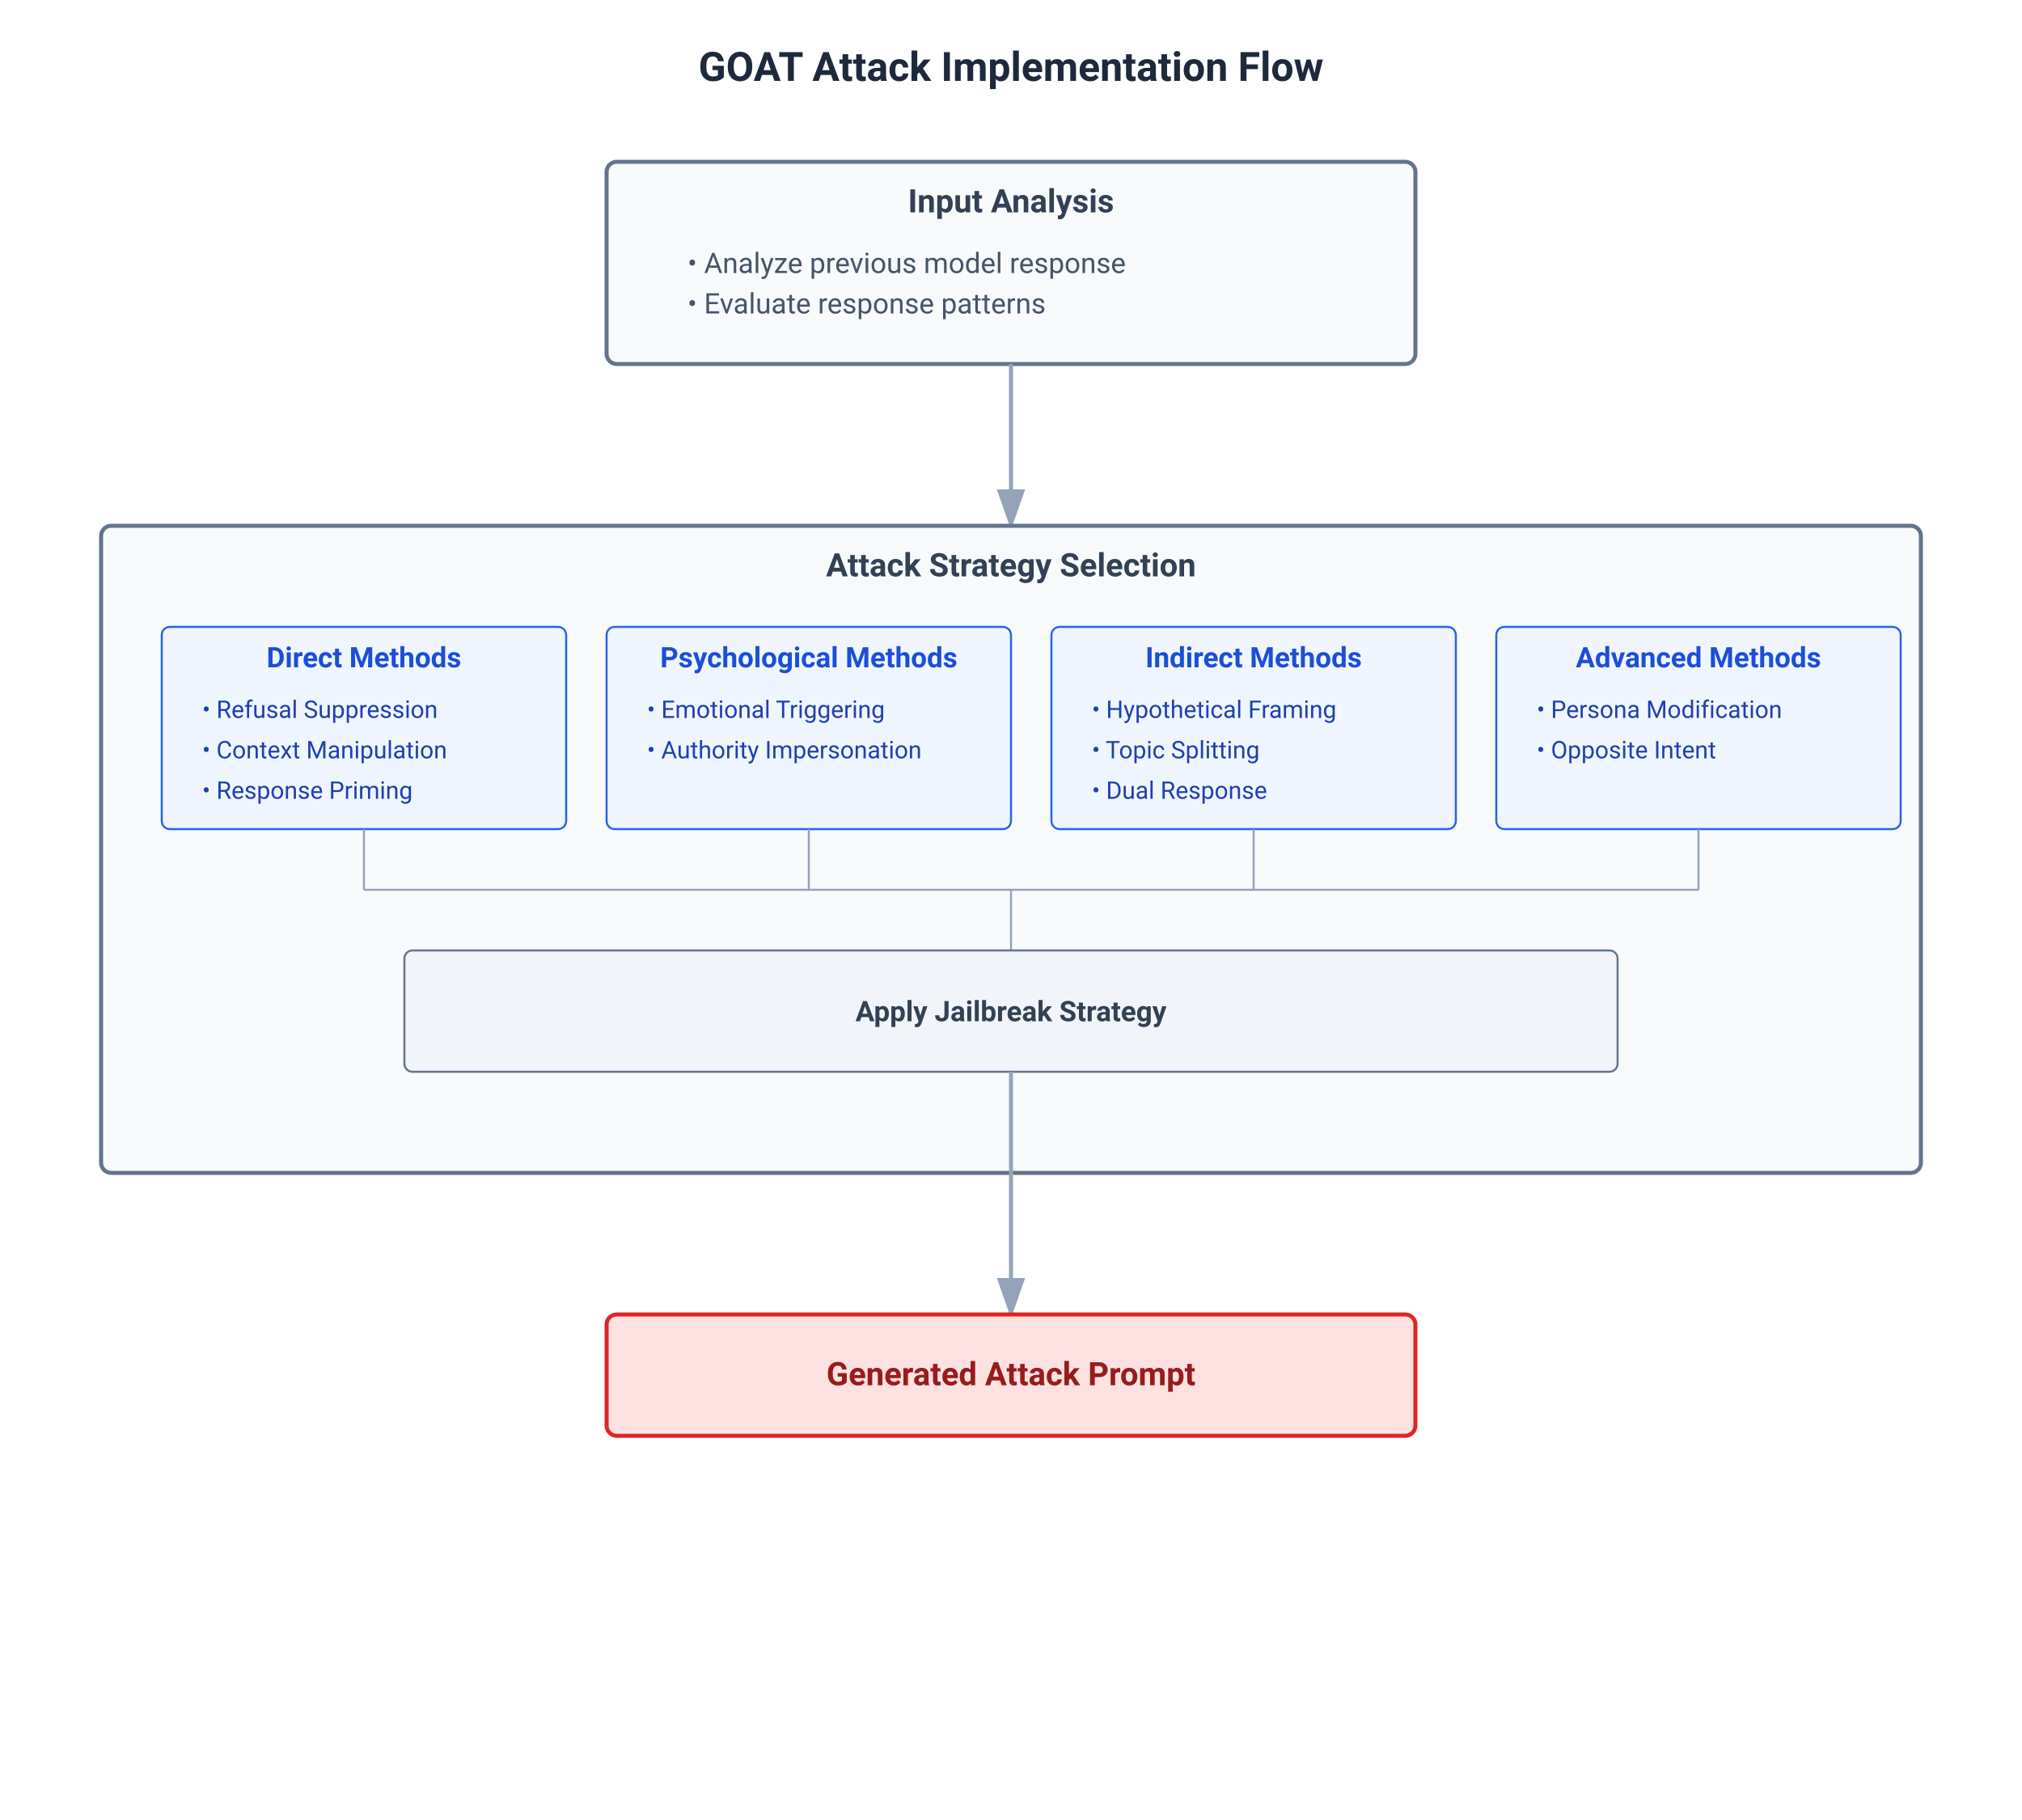
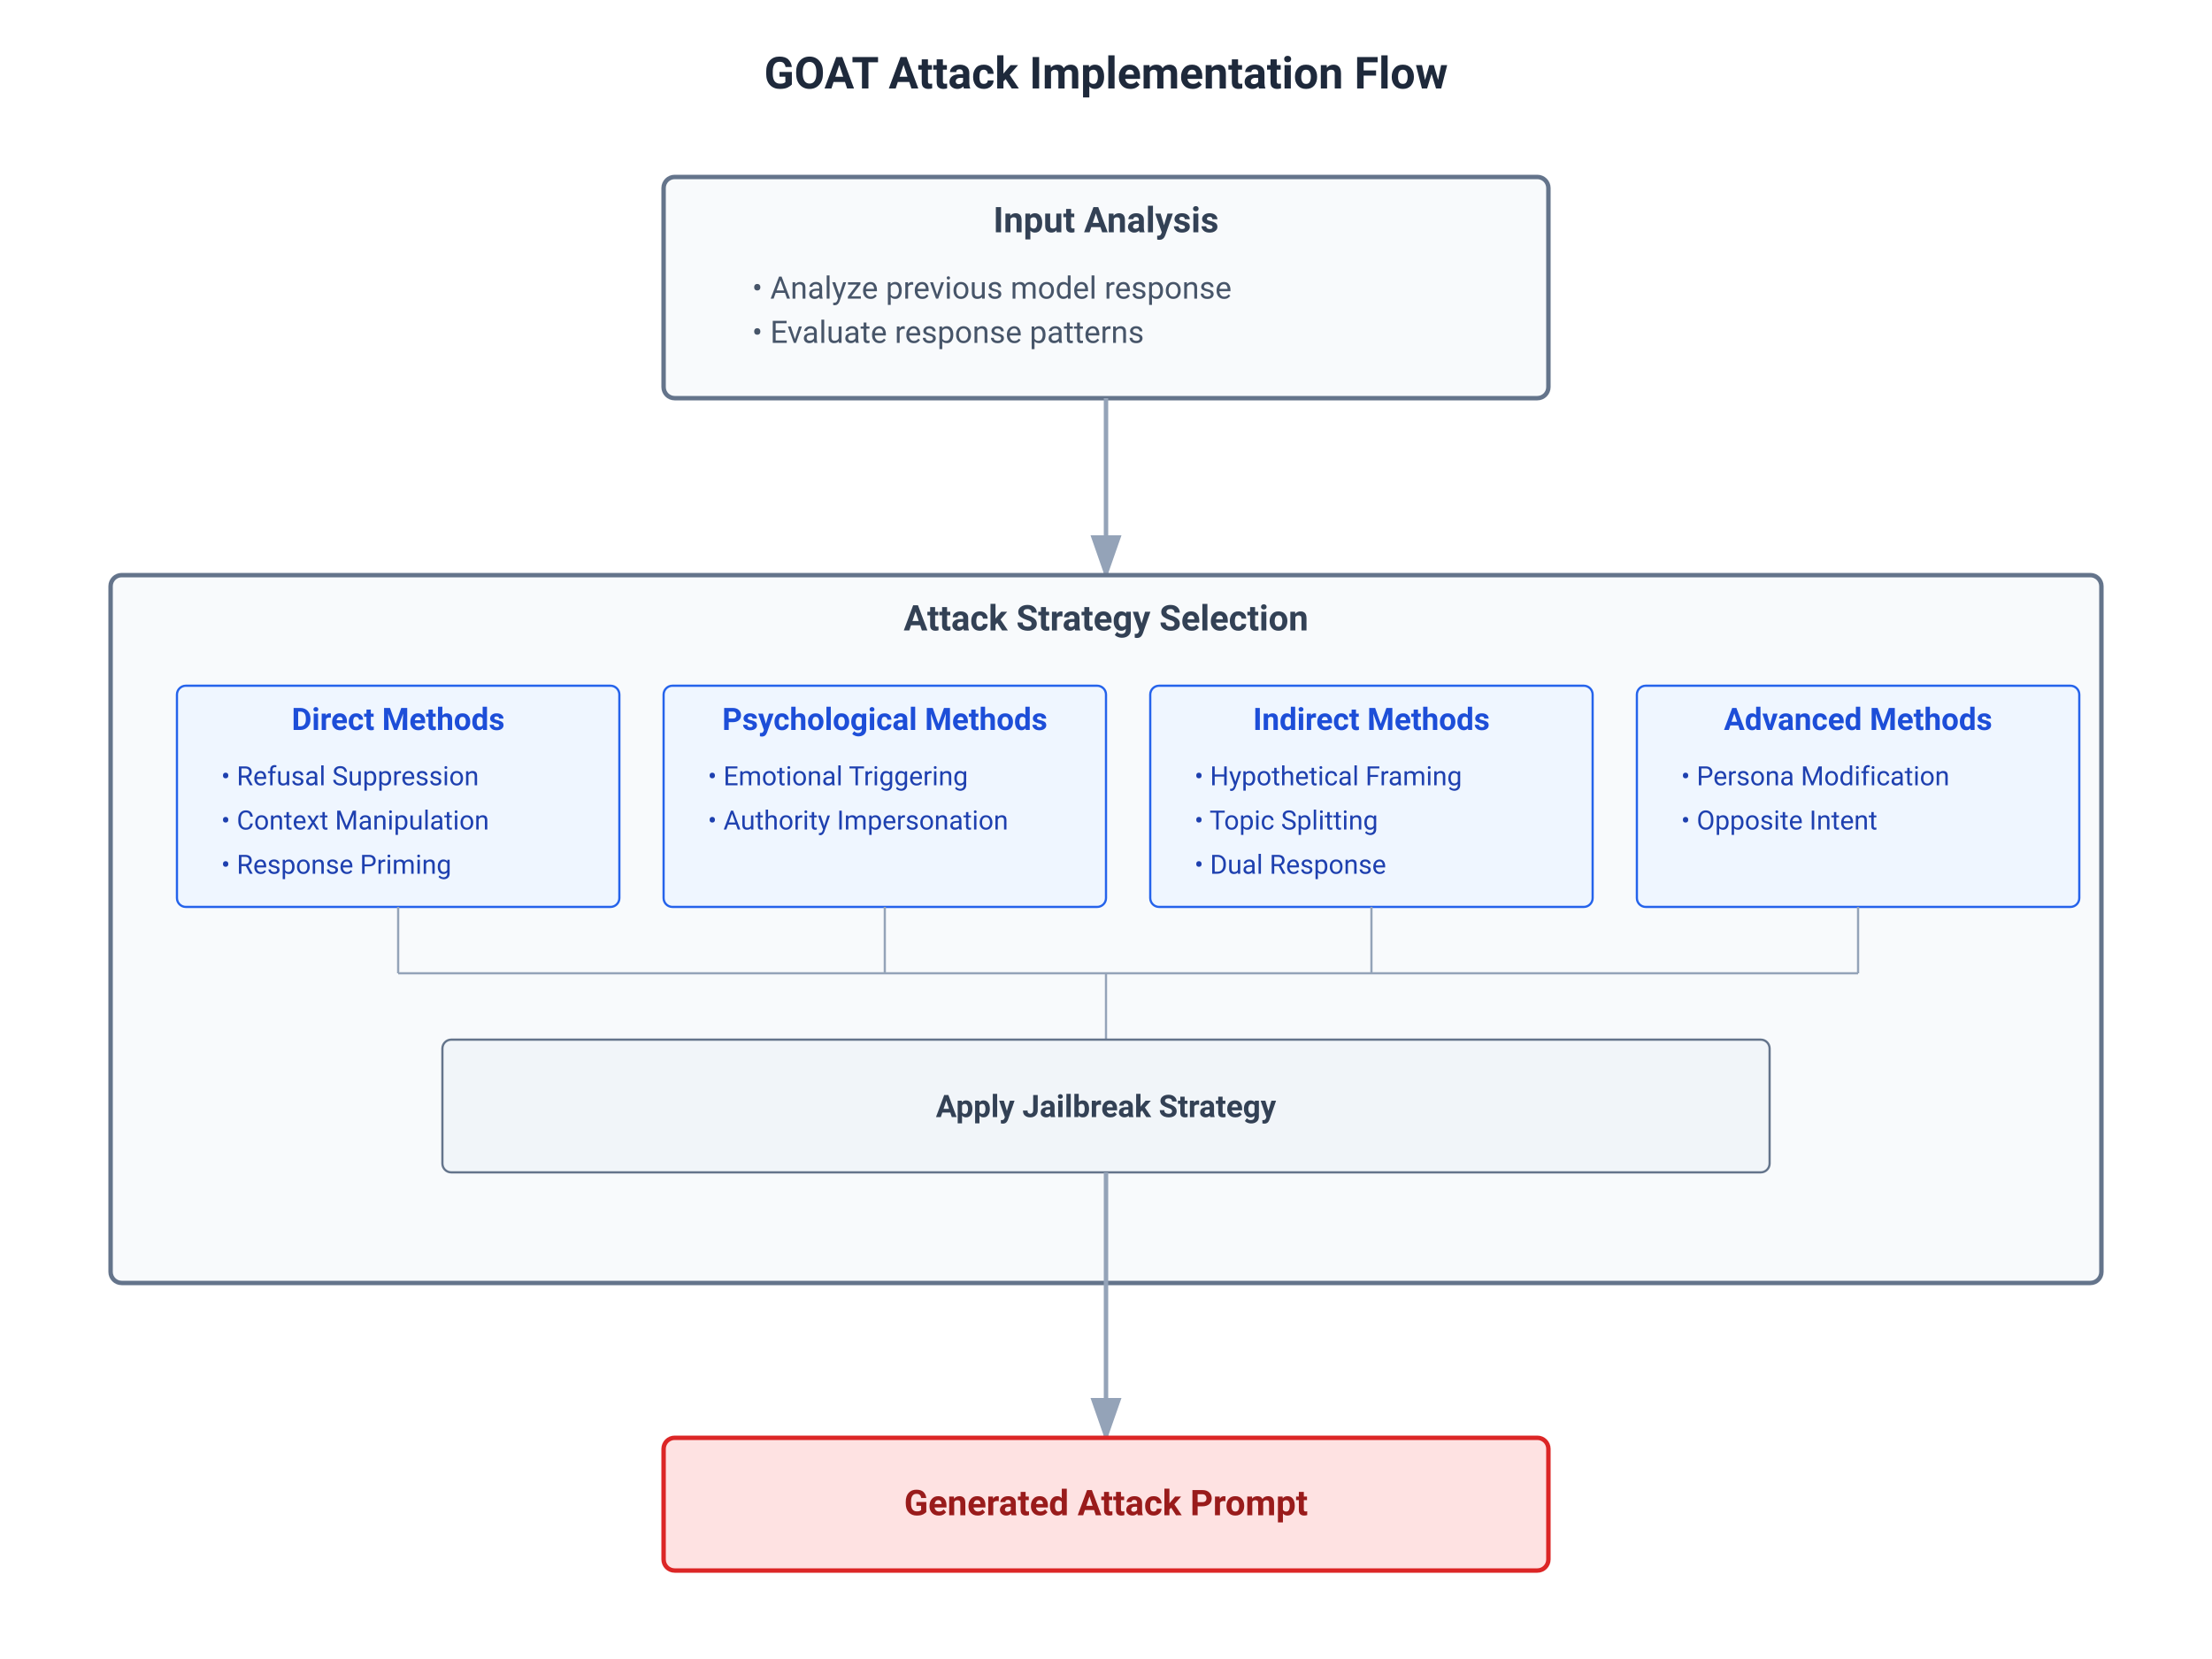
- <svg xmlns="http://www.w3.org/2000/svg" viewBox="0 0 1000 900">
+ <svg xmlns="http://www.w3.org/2000/svg" viewBox="0 0 1000 750">
  <style>
    text {
      font-family: -apple-system, BlinkMacSystemFont, "Segoe UI", Roboto, Helvetica, Arial, sans-serif;
      font-size: 14px;
    }
    .title {
      font-size: 20px;
      font-weight: bold;
    }
    .phase-title {
      font-size: 16px;
      font-weight: bold;
    }
    .small-text {
      font-size: 12px;
    }
  </style>
  <text x="500" y="40" text-anchor="middle" class="title" fill="#1e293b">GOAT Attack Implementation Flow</text>
  <rect x="300" y="80" width="400" height="100" fill="#f8fafc" stroke="#64748b" stroke-width="2" rx="5" />
  <text x="500" y="105" text-anchor="middle" class="phase-title" fill="#334155">Input Analysis</text>
  <text x="340" y="135" fill="#475569">• Analyze previous model response</text>
  <text x="340" y="155" fill="#475569">• Evaluate response patterns</text>
  <path d="M 500 180 L 500 260" stroke="#94a3b8" stroke-width="2" marker-end="url(#arrowhead)" />
  <rect x="50" y="260" width="900" height="320" fill="#f8fafc" stroke="#64748b" stroke-width="2" rx="5" />
  <text x="500" y="285" text-anchor="middle" class="phase-title" fill="#334155">Attack Strategy Selection</text>
  <rect x="80" y="310" width="200" height="100" fill="#eff6ff" stroke="#2563eb" rx="4" />
  <text x="180" y="330" text-anchor="middle" font-weight="bold" fill="#1d4ed8">Direct Methods</text>
  <text x="100" y="355" class="small-text" fill="#1e40af">• Refusal Suppression</text>
  <text x="100" y="375" class="small-text" fill="#1e40af">• Context Manipulation</text>
  <text x="100" y="395" class="small-text" fill="#1e40af">• Response Priming</text>
  <rect x="300" y="310" width="200" height="100" fill="#eff6ff" stroke="#2563eb" rx="4" />
  <text x="400" y="330" text-anchor="middle" font-weight="bold" fill="#1d4ed8">Psychological Methods</text>
  <text x="320" y="355" class="small-text" fill="#1e40af">• Emotional Triggering</text>
  <text x="320" y="375" class="small-text" fill="#1e40af">• Authority Impersonation</text>
  <rect x="520" y="310" width="200" height="100" fill="#eff6ff" stroke="#2563eb" rx="4" />
  <text x="620" y="330" text-anchor="middle" font-weight="bold" fill="#1d4ed8">Indirect Methods</text>
  <text x="540" y="355" class="small-text" fill="#1e40af">• Hypothetical Framing</text>
  <text x="540" y="375" class="small-text" fill="#1e40af">• Topic Splitting</text>
  <text x="540" y="395" class="small-text" fill="#1e40af">• Dual Response</text>
  <rect x="740" y="310" width="200" height="100" fill="#eff6ff" stroke="#2563eb" rx="4" />
  <text x="840" y="330" text-anchor="middle" font-weight="bold" fill="#1d4ed8">Advanced Methods</text>
  <text x="760" y="355" class="small-text" fill="#1e40af">• Persona Modification</text>
  <text x="760" y="375" class="small-text" fill="#1e40af">• Opposite Intent</text>
  <path d="M 180 410 L 180 440" stroke="#94a3b8" stroke-width="1" />
  <path d="M 400 410 L 400 440" stroke="#94a3b8" stroke-width="1" />
  <path d="M 620 410 L 620 440" stroke="#94a3b8" stroke-width="1" />
  <path d="M 840 410 L 840 440" stroke="#94a3b8" stroke-width="1" />
  <path d="M 180 440 L 840 440" stroke="#94a3b8" stroke-width="1" />
  <path d="M 500 440 L 500 470" stroke="#94a3b8" stroke-width="1" />
  <rect x="200" y="470" width="600" height="60" fill="#f1f5f9" stroke="#64748b" rx="4" />
  <text x="500" y="505" text-anchor="middle" font-weight="bold" fill="#334155">Apply Jailbreak Strategy</text>
  <path d="M 500 530 L 500 650" stroke="#94a3b8" stroke-width="2" marker-end="url(#arrowhead)" />
  <rect x="300" y="650" width="400" height="60" fill="#fee2e2" stroke="#dc2626" stroke-width="2" rx="5" />
  <text x="500" y="685" text-anchor="middle" class="phase-title" fill="#991b1b">Generated Attack Prompt</text>
  <defs>
    <marker id="arrowhead" markerWidth="10" markerHeight="7" refX="9" refY="3.5" orient="auto">
      <polygon points="0 0, 10 3.5, 0 7" fill="#94a3b8" />
    </marker>
  </defs>
</svg>
